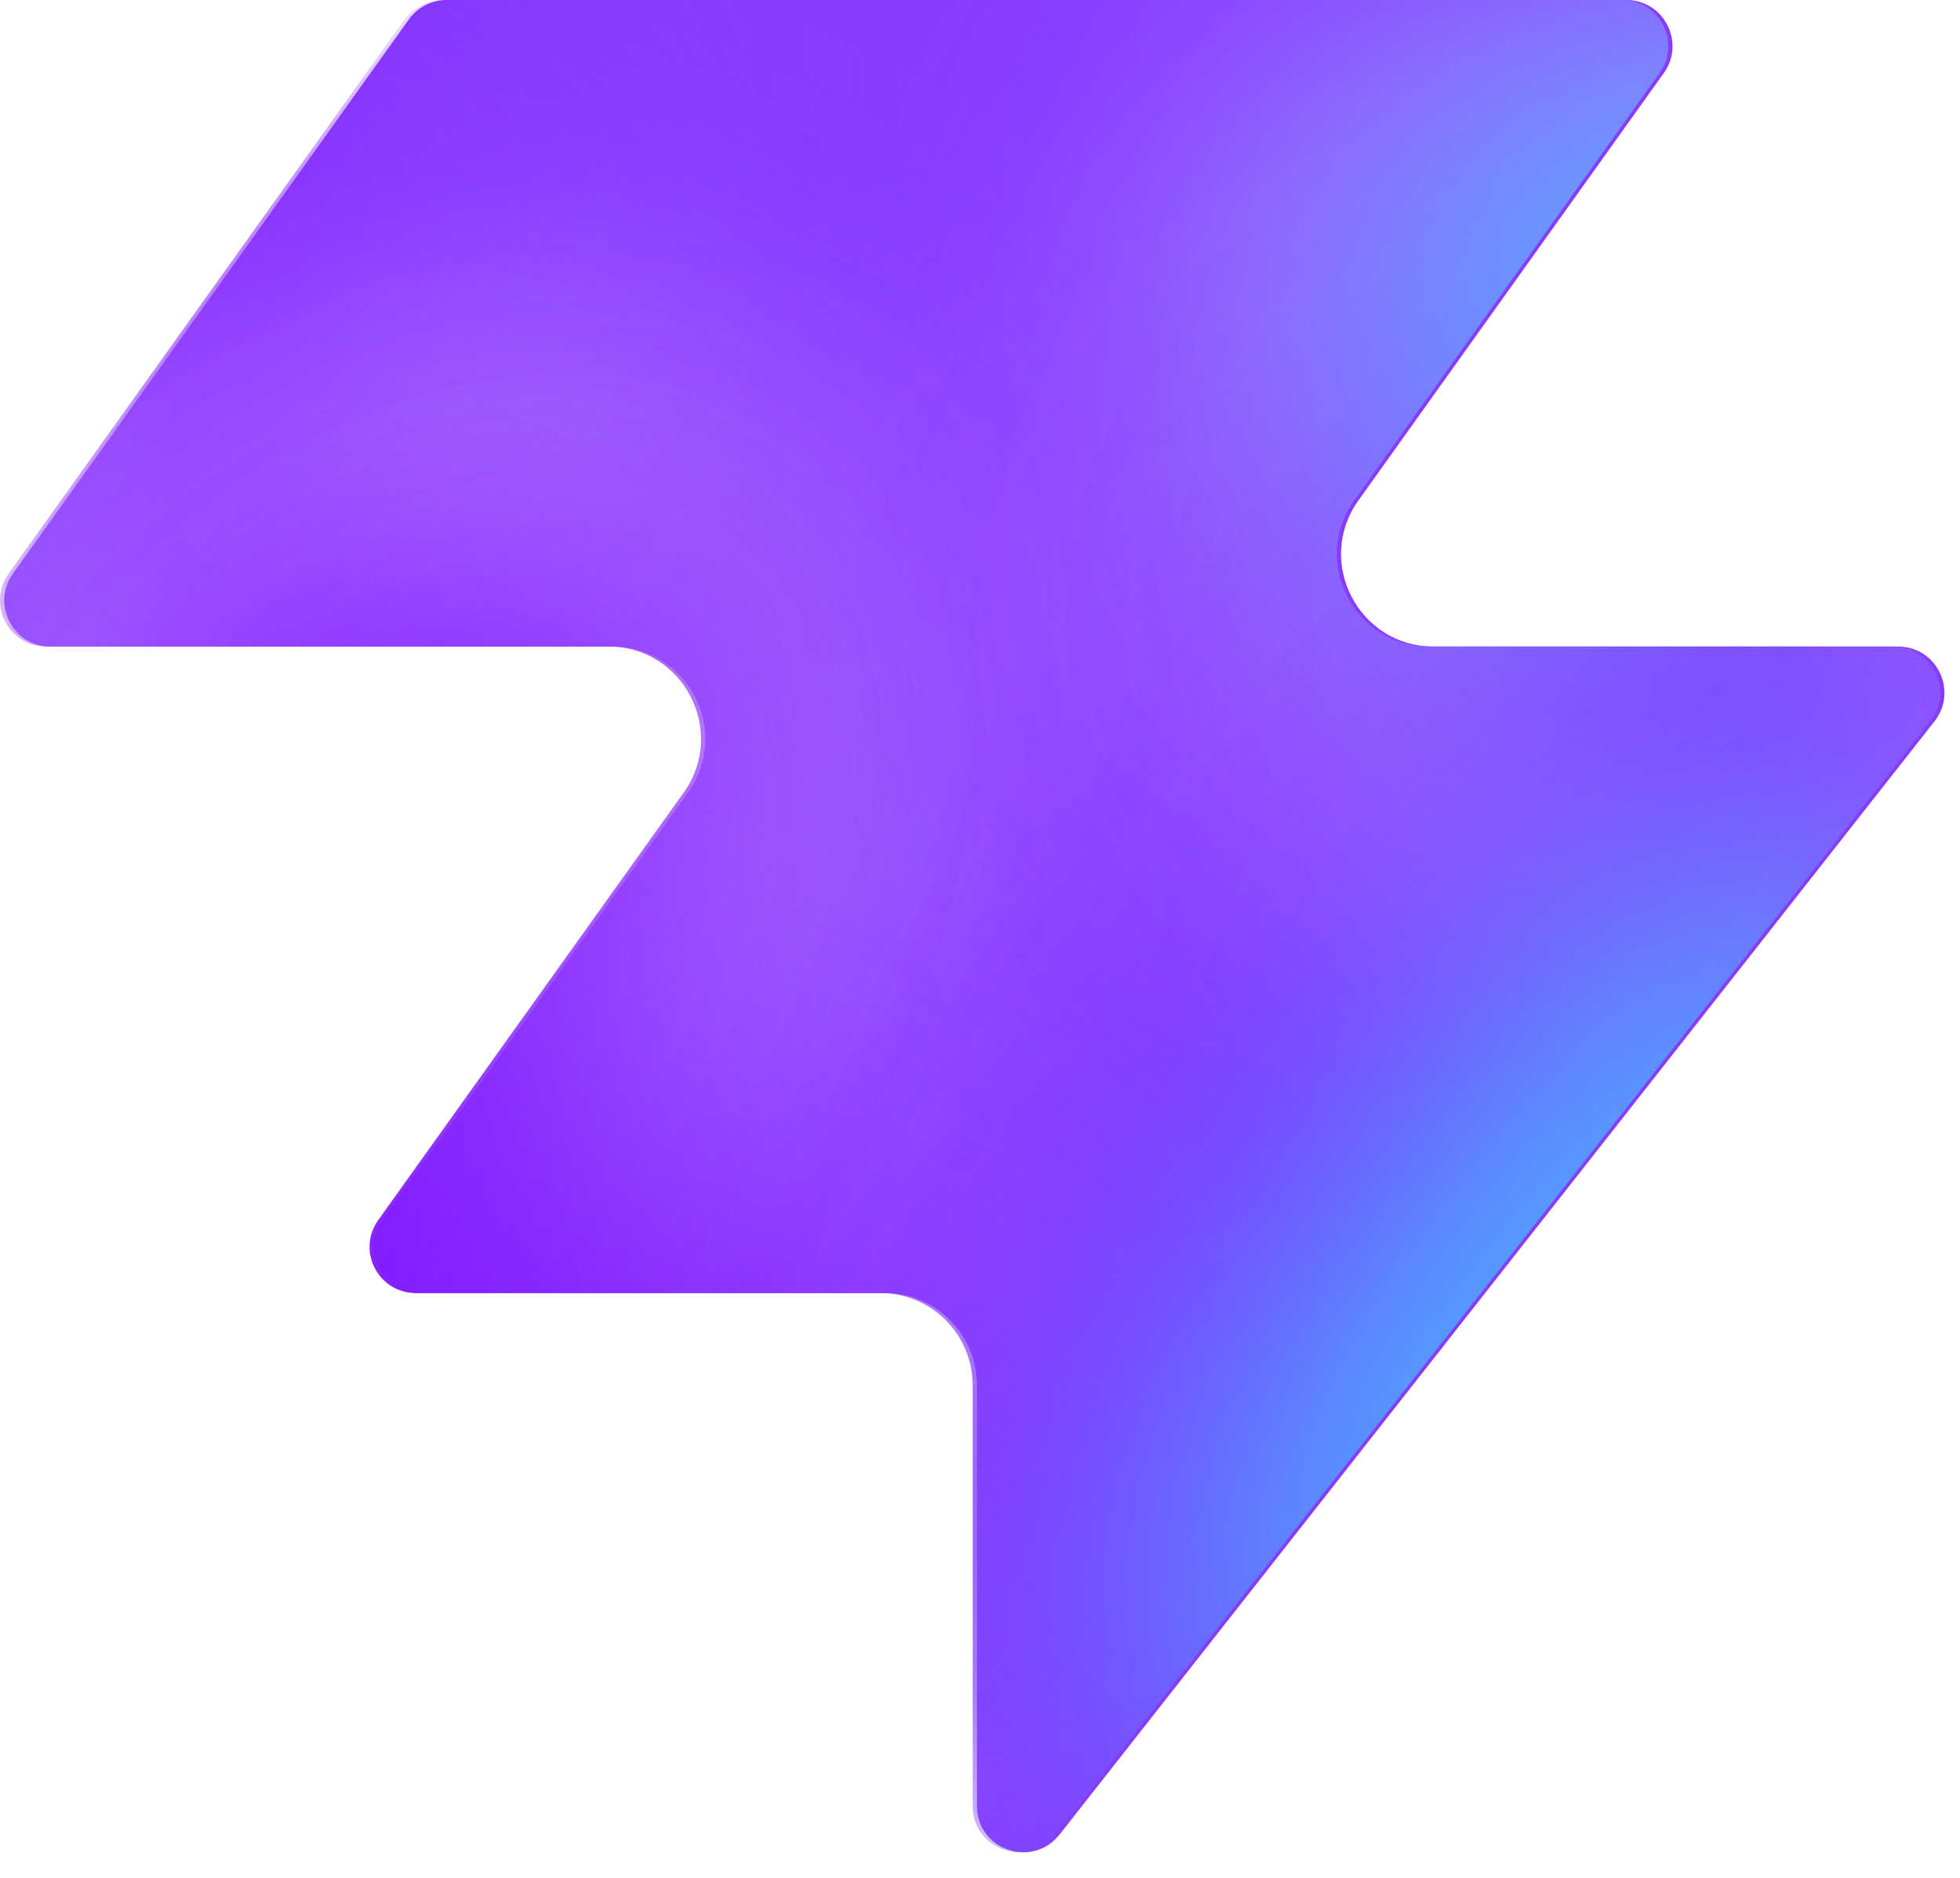
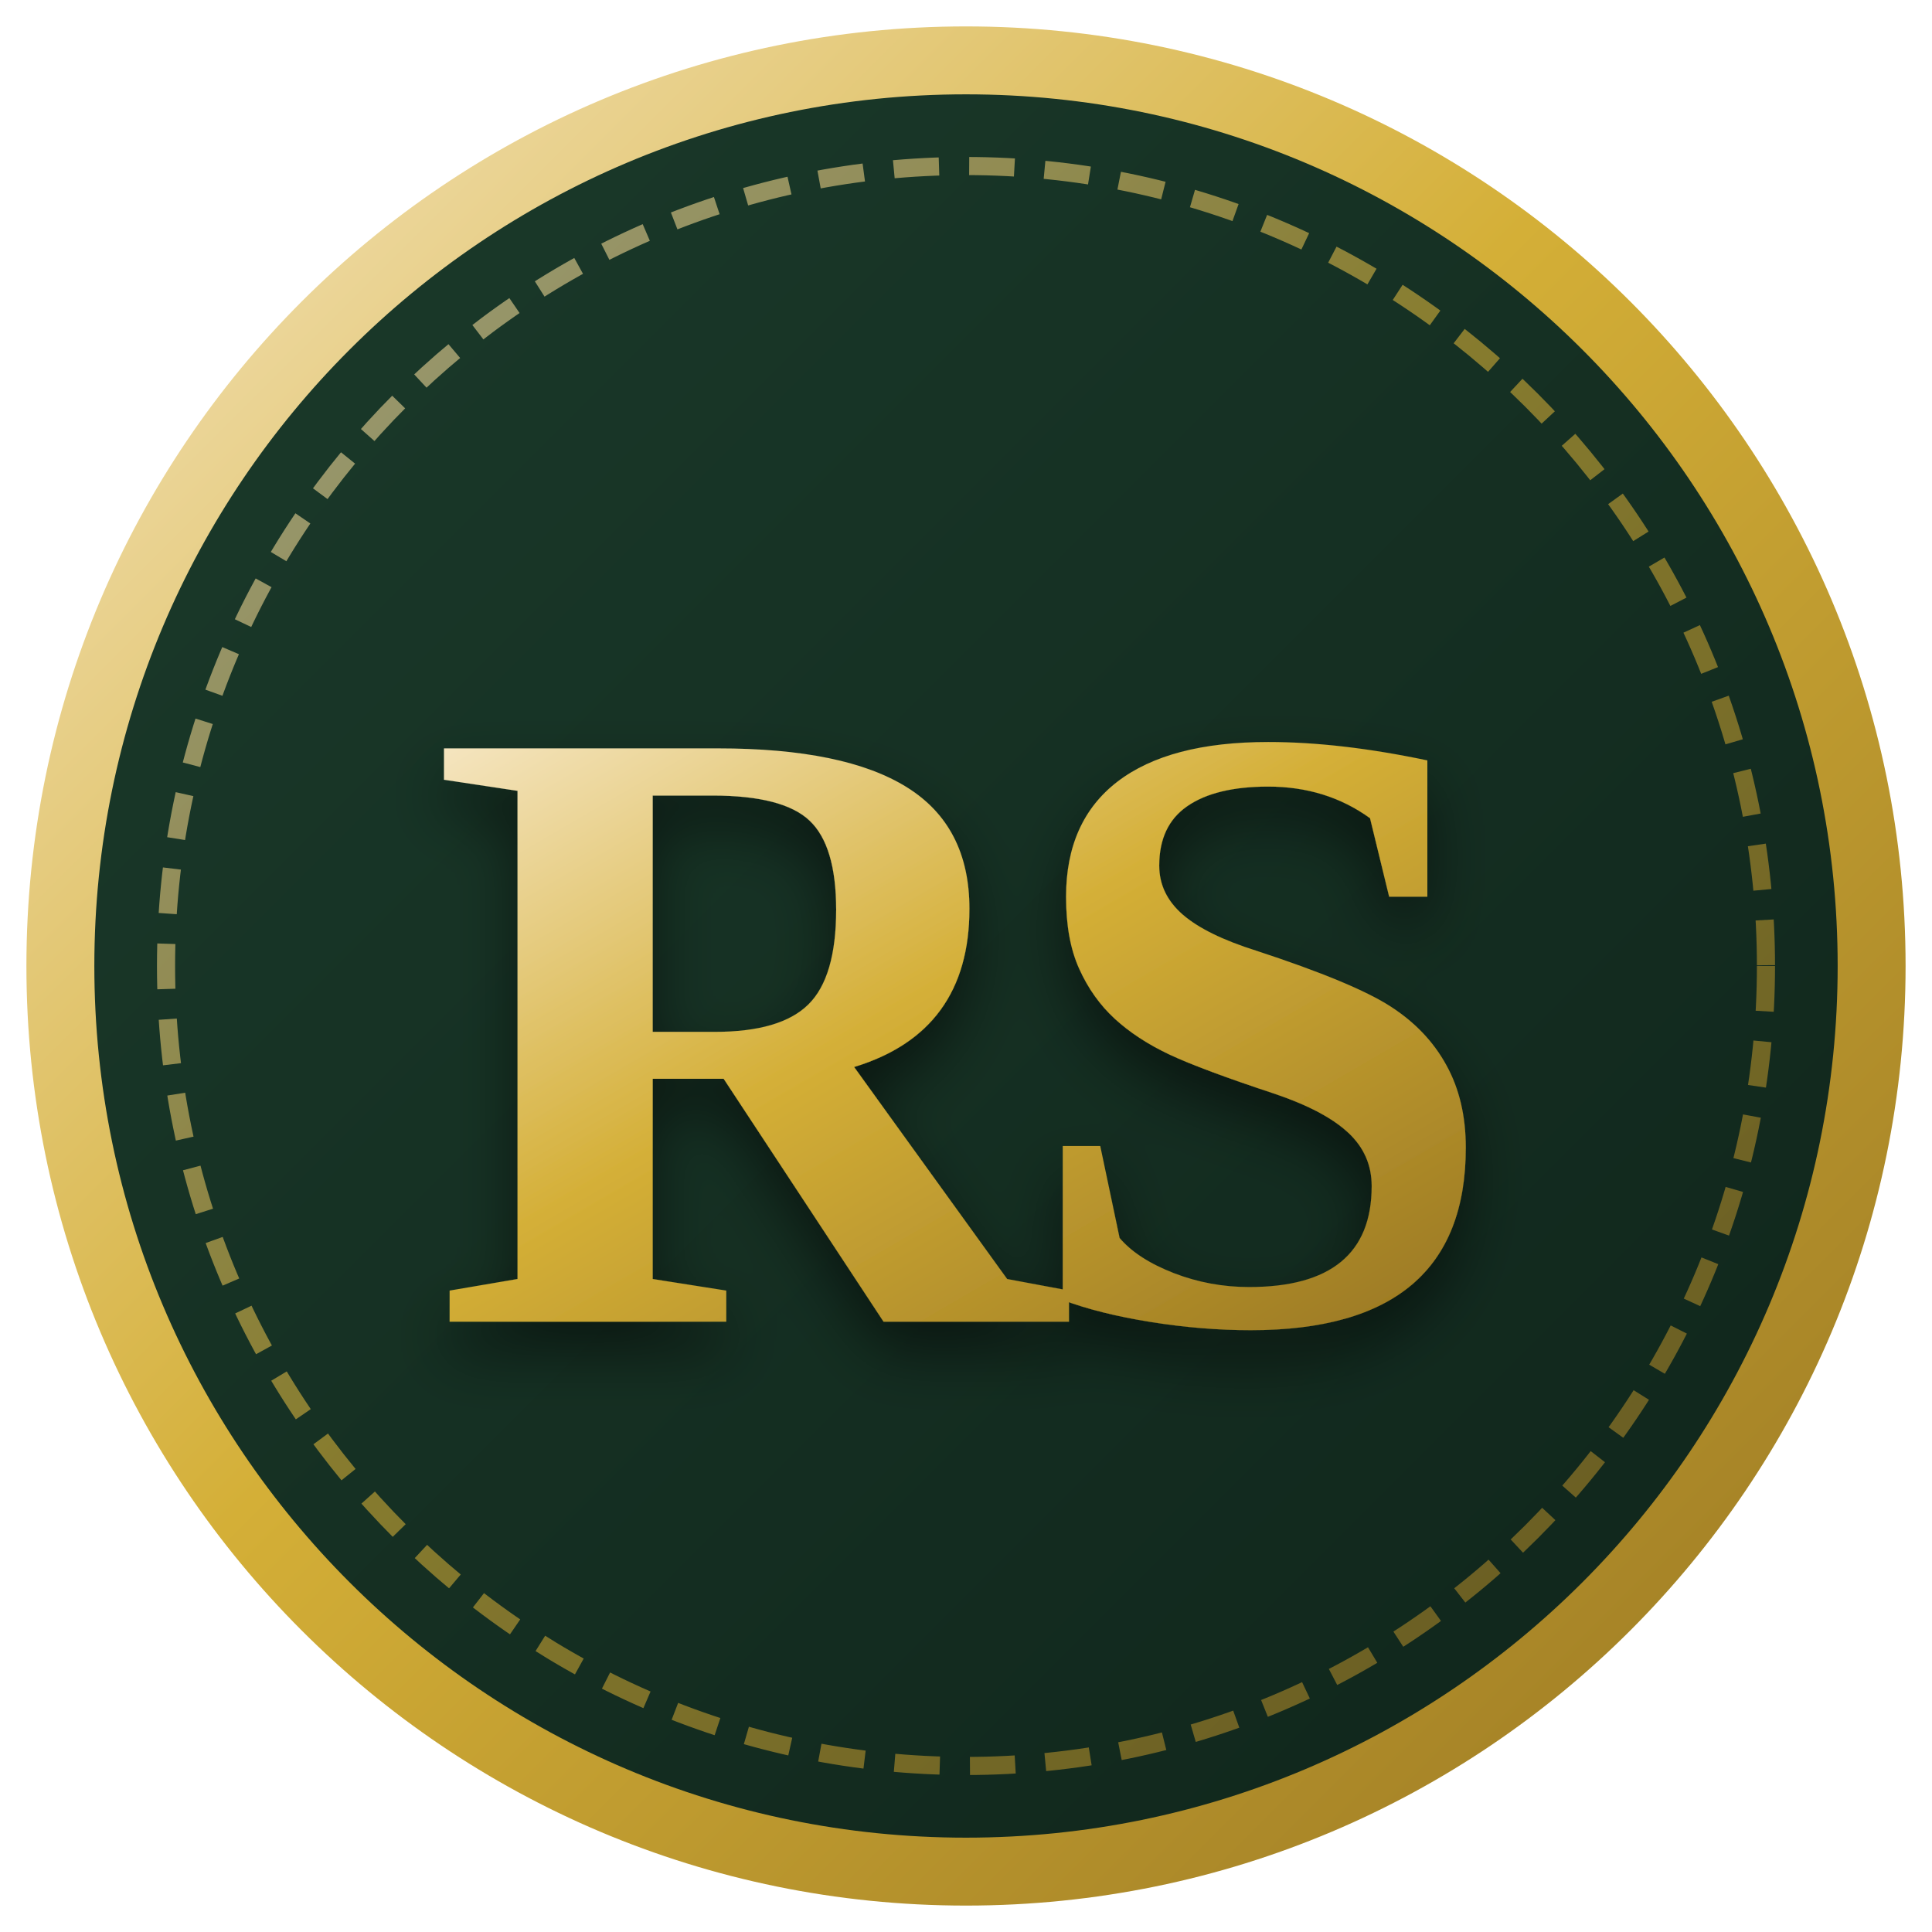
- <svg xmlns="http://www.w3.org/2000/svg" width="48" height="46" fill="none" viewBox="0 0 48 46">
-   <path fill="#863bff" d="M25.946 44.938c-.664.845-2.021.375-2.021-.698V33.937a2.26 2.26 0 0 0-2.262-2.262H10.287c-.92 0-1.456-1.04-.92-1.788l7.48-10.471c1.07-1.497 0-3.578-1.842-3.578H1.237c-.92 0-1.456-1.04-.92-1.788L10.013.474c.214-.297.556-.474.92-.474h28.894c.92 0 1.456 1.04.92 1.788l-7.48 10.471c-1.07 1.498 0 3.579 1.842 3.579h11.377c.943 0 1.473 1.088.89 1.83L25.947 44.94z" style="fill:#863bff;fill:color(display-p3 .525 .23 1);fill-opacity:1" />
-   <mask id="a" width="48" height="46" x="0" y="0" maskUnits="userSpaceOnUse" style="mask-type:alpha">
-     <path fill="#000" d="M25.842 44.938c-.664.844-2.021.375-2.021-.698V33.937a2.26 2.26 0 0 0-2.262-2.262H10.183c-.92 0-1.456-1.04-.92-1.788l7.48-10.471c1.07-1.498 0-3.579-1.842-3.579H1.133c-.92 0-1.456-1.04-.92-1.787L9.91.473c.214-.297.556-.474.92-.474h28.894c.92 0 1.456 1.04.92 1.788l-7.48 10.471c-1.07 1.498 0 3.578 1.842 3.578h11.377c.943 0 1.473 1.088.89 1.832L25.843 44.94z" style="fill:#000;fill-opacity:1" />
-   </mask>
-   <g mask="url(#a)">
-     <g filter="url(#b)">
-       <ellipse cx="5.508" cy="14.704" fill="#ede6ff" rx="5.508" ry="14.704" style="fill:#ede6ff;fill:color(display-p3 .927 .903 1);fill-opacity:1" transform="matrix(.00324 1 1 -.00324 -4.47 31.516)" />
-     </g>
-     <g filter="url(#c)">
-       <ellipse cx="10.399" cy="29.851" fill="#ede6ff" rx="10.399" ry="29.851" style="fill:#ede6ff;fill:color(display-p3 .927 .903 1);fill-opacity:1" transform="matrix(.00324 1 1 -.00324 -39.328 7.883)" />
-     </g>
-     <g filter="url(#d)">
-       <ellipse cx="5.508" cy="30.487" fill="#7e14ff" rx="5.508" ry="30.487" style="fill:#7e14ff;fill:color(display-p3 .492 .077 1);fill-opacity:1" transform="rotate(89.814 -25.913 -14.639)scale(1 -1)" />
-     </g>
-     <g filter="url(#e)">
-       <ellipse cx="5.508" cy="30.599" fill="#7e14ff" rx="5.508" ry="30.599" style="fill:#7e14ff;fill:color(display-p3 .492 .077 1);fill-opacity:1" transform="rotate(89.814 -32.644 -3.334)scale(1 -1)" />
-     </g>
-     <g filter="url(#f)">
-       <ellipse cx="5.508" cy="30.599" fill="#7e14ff" rx="5.508" ry="30.599" style="fill:#7e14ff;fill:color(display-p3 .492 .077 1);fill-opacity:1" transform="matrix(.00324 1 1 -.00324 -34.34 30.47)" />
-     </g>
-     <g filter="url(#g)">
-       <ellipse cx="14.072" cy="22.078" fill="#ede6ff" rx="14.072" ry="22.078" style="fill:#ede6ff;fill:color(display-p3 .927 .903 1);fill-opacity:1" transform="rotate(93.35 24.506 48.493)scale(-1 1)" />
-     </g>
-     <g filter="url(#h)">
-       <ellipse cx="3.47" cy="21.501" fill="#7e14ff" rx="3.47" ry="21.501" style="fill:#7e14ff;fill:color(display-p3 .492 .077 1);fill-opacity:1" transform="rotate(89.009 28.708 47.59)scale(-1 1)" />
-     </g>
-     <g filter="url(#i)">
-       <ellipse cx="3.47" cy="21.501" fill="#7e14ff" rx="3.47" ry="21.501" style="fill:#7e14ff;fill:color(display-p3 .492 .077 1);fill-opacity:1" transform="rotate(89.009 28.708 47.59)scale(-1 1)" />
-     </g>
-     <g filter="url(#j)">
-       <ellipse cx=".387" cy="8.972" fill="#7e14ff" rx="4.407" ry="29.108" style="fill:#7e14ff;fill:color(display-p3 .492 .077 1);fill-opacity:1" transform="rotate(39.51 .387 8.972)" />
-     </g>
-     <g filter="url(#k)">
-       <ellipse cx="47.523" cy="-6.092" fill="#7e14ff" rx="4.407" ry="29.108" style="fill:#7e14ff;fill:color(display-p3 .492 .077 1);fill-opacity:1" transform="rotate(37.892 47.523 -6.092)" />
-     </g>
-     <g filter="url(#l)">
-       <ellipse cx="41.412" cy="6.333" fill="#47bfff" rx="5.971" ry="9.665" style="fill:#47bfff;fill:color(display-p3 .28 .748 1);fill-opacity:1" transform="rotate(37.892 41.412 6.333)" />
-     </g>
-     <g filter="url(#m)">
-       <ellipse cx="-1.879" cy="38.332" fill="#7e14ff" rx="4.407" ry="29.108" style="fill:#7e14ff;fill:color(display-p3 .492 .077 1);fill-opacity:1" transform="rotate(37.892 -1.88 38.332)" />
-     </g>
-     <g filter="url(#n)">
-       <ellipse cx="-1.879" cy="38.332" fill="#7e14ff" rx="4.407" ry="29.108" style="fill:#7e14ff;fill:color(display-p3 .492 .077 1);fill-opacity:1" transform="rotate(37.892 -1.88 38.332)" />
-     </g>
-     <g filter="url(#o)">
-       <ellipse cx="35.651" cy="29.907" fill="#7e14ff" rx="4.407" ry="29.108" style="fill:#7e14ff;fill:color(display-p3 .492 .077 1);fill-opacity:1" transform="rotate(37.892 35.651 29.907)" />
-     </g>
-     <g filter="url(#p)">
-       <ellipse cx="38.418" cy="32.4" fill="#47bfff" rx="5.971" ry="15.297" style="fill:#47bfff;fill:color(display-p3 .28 .748 1);fill-opacity:1" transform="rotate(37.892 38.418 32.4)" />
-     </g>
-   </g>
+ <svg xmlns="http://www.w3.org/2000/svg" viewBox="0 0 128 128" width="128" height="128">
  <defs>
-     <filter id="b" width="60.045" height="41.654" x="-19.77" y="16.149" color-interpolation-filters="sRGB" filterUnits="userSpaceOnUse">
-       <feFlood flood-opacity="0" result="BackgroundImageFix" />
-       <feBlend in="SourceGraphic" in2="BackgroundImageFix" result="shape" />
-       <feGaussianBlur result="effect1_foregroundBlur_2002_17158" stdDeviation="7.659" />
-     </filter>
-     <filter id="c" width="90.34" height="51.437" x="-54.613" y="-7.533" color-interpolation-filters="sRGB" filterUnits="userSpaceOnUse">
-       <feFlood flood-opacity="0" result="BackgroundImageFix" />
-       <feBlend in="SourceGraphic" in2="BackgroundImageFix" result="shape" />
-       <feGaussianBlur result="effect1_foregroundBlur_2002_17158" stdDeviation="7.659" />
-     </filter>
-     <filter id="d" width="79.355" height="29.4" x="-49.64" y="2.03" color-interpolation-filters="sRGB" filterUnits="userSpaceOnUse">
-       <feFlood flood-opacity="0" result="BackgroundImageFix" />
-       <feBlend in="SourceGraphic" in2="BackgroundImageFix" result="shape" />
-       <feGaussianBlur result="effect1_foregroundBlur_2002_17158" stdDeviation="4.596" />
-     </filter>
-     <filter id="e" width="79.579" height="29.4" x="-45.045" y="20.029" color-interpolation-filters="sRGB" filterUnits="userSpaceOnUse">
-       <feFlood flood-opacity="0" result="BackgroundImageFix" />
-       <feBlend in="SourceGraphic" in2="BackgroundImageFix" result="shape" />
-       <feGaussianBlur result="effect1_foregroundBlur_2002_17158" stdDeviation="4.596" />
-     </filter>
-     <filter id="f" width="79.579" height="29.4" x="-43.513" y="21.178" color-interpolation-filters="sRGB" filterUnits="userSpaceOnUse">
-       <feFlood flood-opacity="0" result="BackgroundImageFix" />
-       <feBlend in="SourceGraphic" in2="BackgroundImageFix" result="shape" />
-       <feGaussianBlur result="effect1_foregroundBlur_2002_17158" stdDeviation="4.596" />
-     </filter>
-     <filter id="g" width="74.749" height="58.852" x="15.756" y="-17.901" color-interpolation-filters="sRGB" filterUnits="userSpaceOnUse">
-       <feFlood flood-opacity="0" result="BackgroundImageFix" />
-       <feBlend in="SourceGraphic" in2="BackgroundImageFix" result="shape" />
-       <feGaussianBlur result="effect1_foregroundBlur_2002_17158" stdDeviation="7.659" />
-     </filter>
-     <filter id="h" width="61.377" height="25.362" x="23.548" y="2.284" color-interpolation-filters="sRGB" filterUnits="userSpaceOnUse">
-       <feFlood flood-opacity="0" result="BackgroundImageFix" />
-       <feBlend in="SourceGraphic" in2="BackgroundImageFix" result="shape" />
-       <feGaussianBlur result="effect1_foregroundBlur_2002_17158" stdDeviation="4.596" />
-     </filter>
-     <filter id="i" width="61.377" height="25.362" x="23.548" y="2.284" color-interpolation-filters="sRGB" filterUnits="userSpaceOnUse">
-       <feFlood flood-opacity="0" result="BackgroundImageFix" />
-       <feBlend in="SourceGraphic" in2="BackgroundImageFix" result="shape" />
-       <feGaussianBlur result="effect1_foregroundBlur_2002_17158" stdDeviation="4.596" />
-     </filter>
-     <filter id="j" width="56.045" height="63.649" x="-27.636" y="-22.853" color-interpolation-filters="sRGB" filterUnits="userSpaceOnUse">
-       <feFlood flood-opacity="0" result="BackgroundImageFix" />
-       <feBlend in="SourceGraphic" in2="BackgroundImageFix" result="shape" />
-       <feGaussianBlur result="effect1_foregroundBlur_2002_17158" stdDeviation="4.596" />
-     </filter>
-     <filter id="k" width="54.814" height="64.646" x="20.116" y="-38.415" color-interpolation-filters="sRGB" filterUnits="userSpaceOnUse">
-       <feFlood flood-opacity="0" result="BackgroundImageFix" />
-       <feBlend in="SourceGraphic" in2="BackgroundImageFix" result="shape" />
-       <feGaussianBlur result="effect1_foregroundBlur_2002_17158" stdDeviation="4.596" />
-     </filter>
-     <filter id="l" width="33.541" height="35.313" x="24.641" y="-11.323" color-interpolation-filters="sRGB" filterUnits="userSpaceOnUse">
-       <feFlood flood-opacity="0" result="BackgroundImageFix" />
-       <feBlend in="SourceGraphic" in2="BackgroundImageFix" result="shape" />
-       <feGaussianBlur result="effect1_foregroundBlur_2002_17158" stdDeviation="4.596" />
-     </filter>
-     <filter id="m" width="54.814" height="64.646" x="-29.286" y="6.009" color-interpolation-filters="sRGB" filterUnits="userSpaceOnUse">
-       <feFlood flood-opacity="0" result="BackgroundImageFix" />
-       <feBlend in="SourceGraphic" in2="BackgroundImageFix" result="shape" />
-       <feGaussianBlur result="effect1_foregroundBlur_2002_17158" stdDeviation="4.596" />
-     </filter>
-     <filter id="n" width="54.814" height="64.646" x="-29.286" y="6.009" color-interpolation-filters="sRGB" filterUnits="userSpaceOnUse">
-       <feFlood flood-opacity="0" result="BackgroundImageFix" />
-       <feBlend in="SourceGraphic" in2="BackgroundImageFix" result="shape" />
-       <feGaussianBlur result="effect1_foregroundBlur_2002_17158" stdDeviation="4.596" />
-     </filter>
-     <filter id="o" width="54.814" height="64.646" x="8.244" y="-2.416" color-interpolation-filters="sRGB" filterUnits="userSpaceOnUse">
-       <feFlood flood-opacity="0" result="BackgroundImageFix" />
-       <feBlend in="SourceGraphic" in2="BackgroundImageFix" result="shape" />
-       <feGaussianBlur result="effect1_foregroundBlur_2002_17158" stdDeviation="4.596" />
-     </filter>
-     <filter id="p" width="39.409" height="43.623" x="18.713" y="10.588" color-interpolation-filters="sRGB" filterUnits="userSpaceOnUse">
-       <feFlood flood-opacity="0" result="BackgroundImageFix" />
-       <feBlend in="SourceGraphic" in2="BackgroundImageFix" result="shape" />
-       <feGaussianBlur result="effect1_foregroundBlur_2002_17158" stdDeviation="4.596" />
+     <linearGradient id="bgGrad" x1="0%" y1="0%" x2="100%" y2="100%">
+       <stop offset="0%" stop-color="#1B3B2B" />
+       <stop offset="100%" stop-color="#0F241A" />
+     </linearGradient>
+     <linearGradient id="goldGrad" x1="0%" y1="0%" x2="100%" y2="100%">
+       <stop offset="0%" stop-color="#F5E5C0" />
+       <stop offset="45%" stop-color="#D4AF37" />
+       <stop offset="100%" stop-color="#997722" />
+     </linearGradient>
+     <filter id="shadow" x="-20%" y="-20%" width="140%" height="140%">
+       <feDropShadow dx="0" dy="2" stdDeviation="2" flood-color="#000" flood-opacity="0.5" />
    </filter>
  </defs>
+   <circle cx="64" cy="64" r="60" fill="url(#bgGrad)" stroke="url(#goldGrad)" stroke-width="4.5" />
+   <circle cx="64" cy="64" r="53" fill="none" stroke="url(#goldGrad)" stroke-width="1.2" stroke-dasharray="3 2" opacity="0.6" />
+   <g filter="url(#shadow)">
+     <text x="64" y="68" font-family="'Cinzel', 'Playfair Display', 'Times New Roman', 'Georgia', serif" font-weight="900" font-size="58" fill="url(#goldGrad)" text-anchor="middle" dominant-baseline="central" letter-spacing="-3">RS</text>
+   </g>
</svg>
